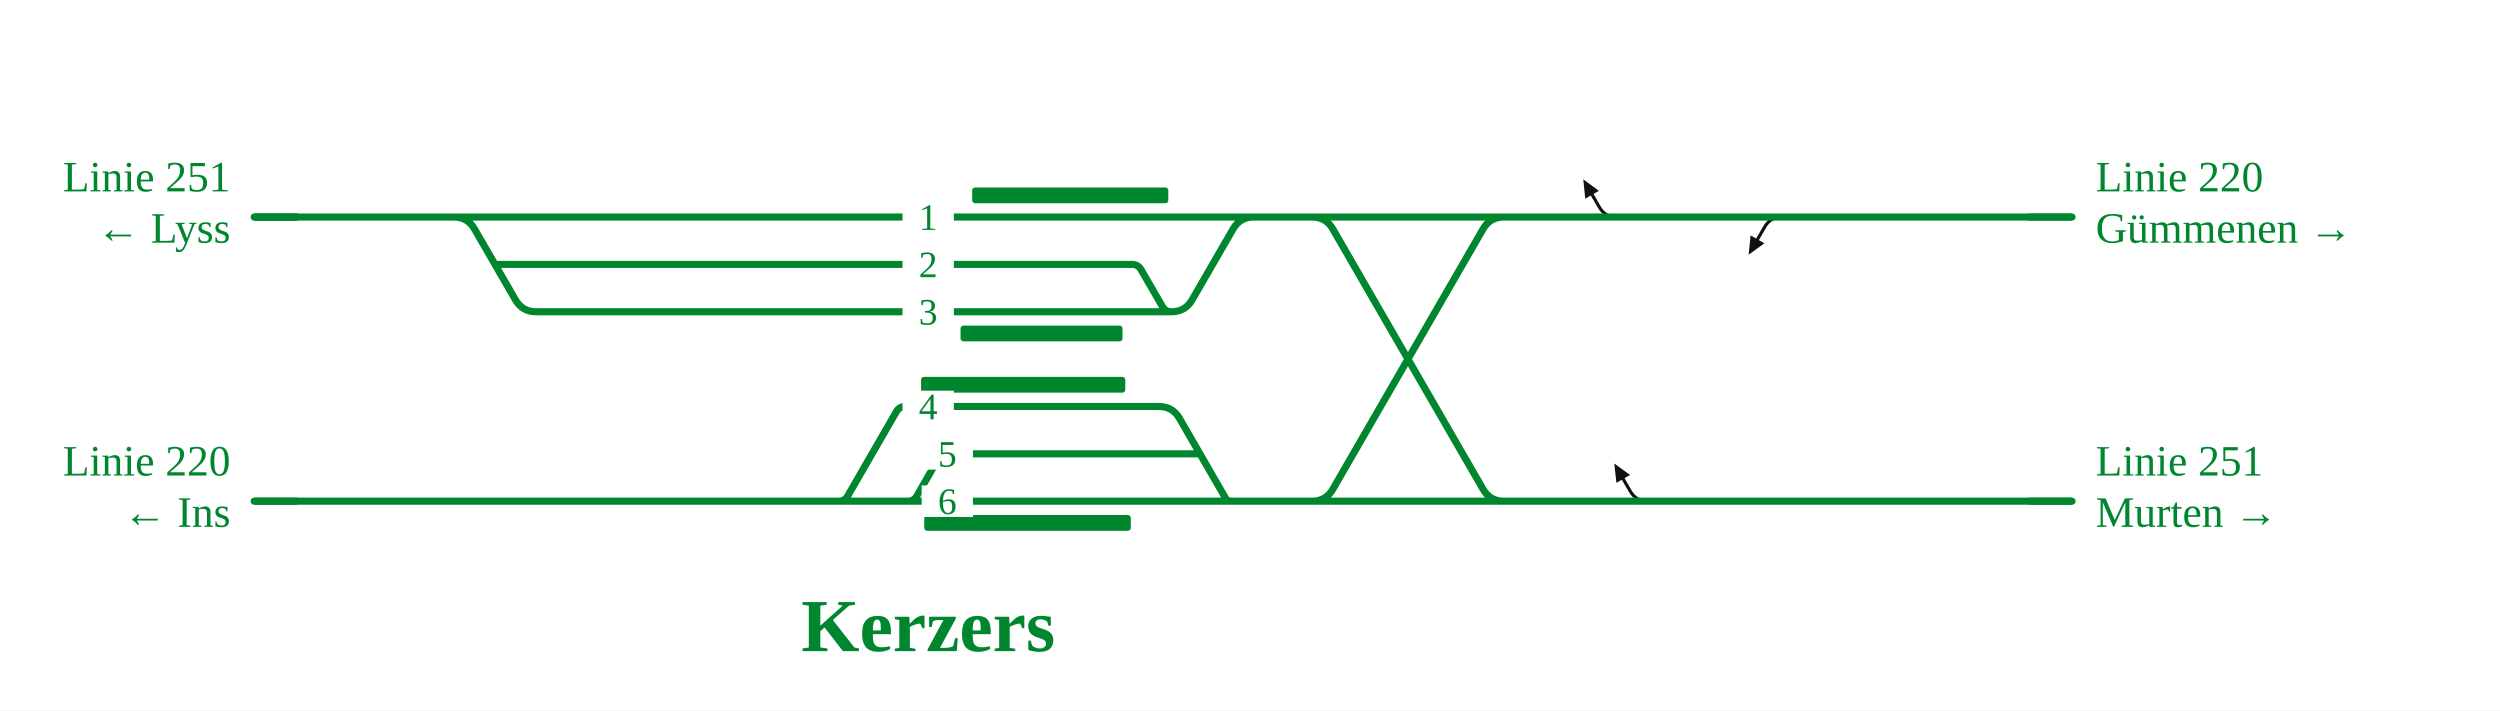
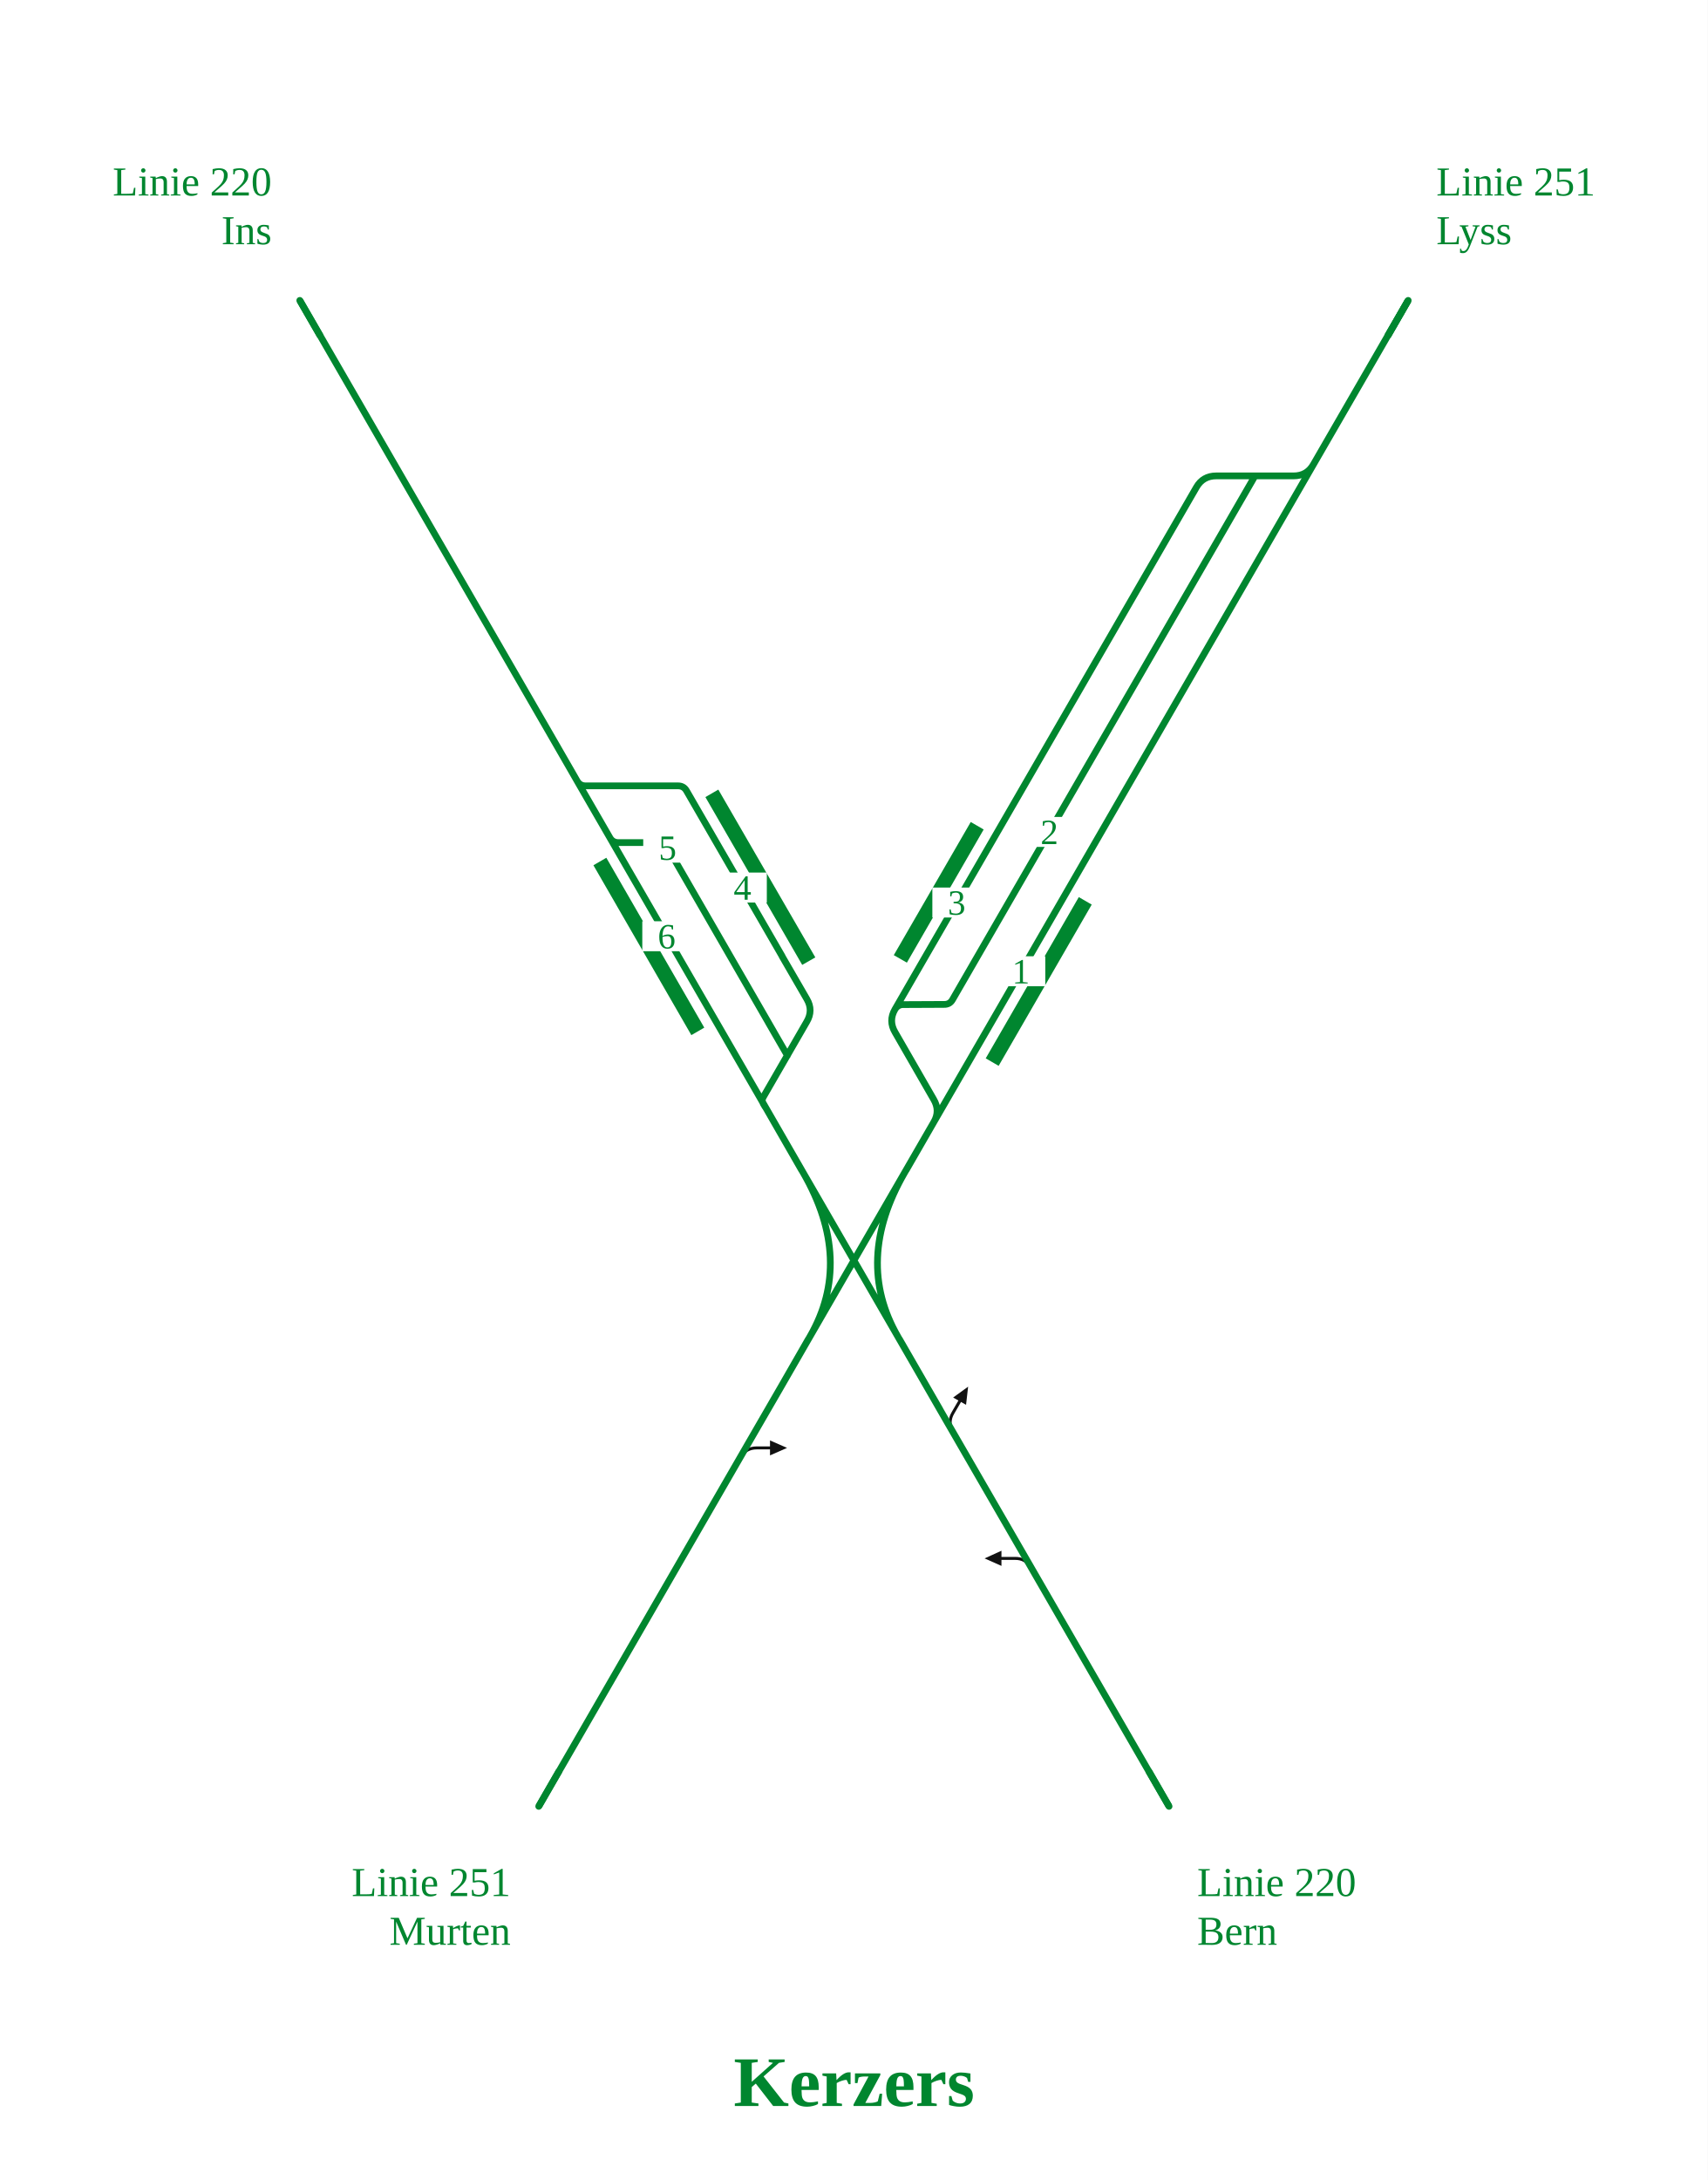
- <svg xmlns="http://www.w3.org/2000/svg" viewBox="0 0 1267 360" width="1267" height="360" font-family="Fira Sans, Source Sans 3, Helvetica, Arial, sans-serif">
-   <rect width="100%" height="100%" fill="#fff" />
+ <svg xmlns="http://www.w3.org/2000/svg" viewBox="-456 -673 912 1164" width="912" height="1164" font-family="Fira Sans, Source Sans 3, Helvetica, Arial, sans-serif">
+   <rect x="-456" y="-673" width="912" height="1164" fill="#fff" />
  <g fill="none" stroke-linecap="round" stroke-linejoin="round">
-     <path d="M903.1,110.0Q897.2,110.0 894.3,115.1L890.7,121.3 M819.3,110.0Q813.4,110.0 810.5,104.9L806.9,98.7 M835.0,254.0Q829.1,254.0 826.2,248.9L822.6,242.7" stroke="#111" stroke-width="1.6" />
-     <path d="M399.8,254.0H421.9 M128.8,254.0H351.2 M621.6,254.0H791.6 M460.1,254.0H460.1Q463.1,254.0 464.7,251.3L475.4,232.7Q477.0,230.0 480.1,230.0H480.1M480.1,230.0H593.8 M425.1,254.0H425.1Q428.1,254.0 429.6,251.4L454.3,208.6Q455.8,206.0 458.8,206.0H458.8M458.8,206.0H560.9 M635.4,110.0H761.3M761.3,110.0L775.3,110.0M775.3,110.0H813.4 M466.6,158.0H563.7 M271.7,158.0H466.6 M250.8,134.0H573.7M573.7,134.0H573.7Q576.8,134.0 578.3,136.7L589.1,155.3Q590.6,158.0 593.7,158.0H593.7 M460.1,254.0H561.5 M421.9,254.0H425.1 M230.0,110.0H565.0 M128.8,110.0H230.0Q237.0,110.0 240.5,116.1L261.2,151.9Q264.7,158.0 271.7,158.0H271.7 M425.1,254.0H460.1 M791.6,254.0H829.1 M813.4,110.0H897.2 M897.2,110.0H1050.1 M829.1,254.0H1050.1 M351.2,254.0H399.8 M565.0,110.0H635.4 M593.7,158.0H593.7Q600.7,158.0 604.2,151.9L624.9,116.1Q628.4,110.0 635.4,110.0H635.4 M563.7,158.0H593.7 M561.5,254.0H621.6 M621.6,254.0L665.0,254.0Q672.0,254.0 675.5,247.9L751.6,116.1Q755.1,110.0 762.1,110.0L805.4,110.0 M635.4,110.0L665.0,110.0Q672.0,110.0 675.5,116.1L751.6,247.9Q755.1,254.0 762.1,254.0L791.6,254.0 M561.0,206.0L587.3,206.0Q594.3,206.0 597.8,212.1L621.0,252.3Q622.0,254.0 624.0,254.0L626.0,254.0 M588.0,230.0L608.2,230.0" stroke="#00862f" stroke-width="3.6" />
+     <path d="M94.8,164.2Q91.8,159.0 86.0,159.1L78.8,159.1M52.9,91.6Q49.9,86.5 52.9,81.4L56.5,75.2M-60.7,105.2Q-57.8,100.1 -51.9,100.1L-44.7,100.1" stroke="#111" stroke-width="1.6" />
+     <path d="M-160.4,-277.9L-149.4,-258.8M-295.9,-512.6L-184.7,-320.0M-49.5,-85.8L-27.1,-46.9M-23.5,40.7L-39.0,67.6M-130.3,-225.7L-130.3,-225.7Q-128.8,-223.1 -125.7,-223.1L-104.2,-223.1Q-101.1,-223.1 -99.5,-220.4L-99.5,-220.4L-42.7,-121.9M-147.8,-256.0L-147.8,-256.0Q-146.3,-253.4 -143.3,-253.4L-93.9,-253.4Q-90.9,-253.4 -89.4,-250.8L-89.4,-250.8L-38.3,-162.4M42.7,-73.9L27.1,-46.9M23.5,40.7L23.9,41.4L30.9,53.5L49.9,86.5M85.5,-244.1L36.9,-160.0M182.9,-412.8L85.5,-244.1M214.2,-418.9L52.7,-139.3L52.7,-139.3Q51.2,-136.6 48.1,-136.7L26.6,-136.6Q23.5,-136.7 21.9,-134.0L21.9,-134.0M-130.3,-225.7L-79.6,-137.9M-149.4,-258.8L-147.8,-256.0M245.4,-425.0L77.9,-134.8M296.0,-512.6L245.4,-425.0Q241.9,-418.9 234.8,-418.9L193.5,-418.9Q186.4,-418.9 182.9,-412.8L182.9,-412.8M-147.8,-256.0L-130.3,-225.7M-39.0,67.6L-57.8,100.1M49.9,86.5L91.8,159.0L168.3,291.5M-57.8,100.1L-168.3,291.5M-184.7,-320.0L-160.4,-277.9M77.9,-134.8L42.7,-73.9M21.9,-134.0L21.9,-134.0Q18.4,-127.9 22.0,-121.8L42.6,-86.0Q46.2,-79.9 42.7,-73.9L42.7,-73.9M36.9,-160.0L21.9,-134.0M-79.6,-137.9L-49.5,-85.8L-27.9,-48.2M24.3,42.0L45.9,79.5M42.7,-73.9L27.9,-48.2M-24.3,42.0L-39.0,67.6M-38.3,-162.3L-25.1,-139.5Q-21.6,-133.5 -25.2,-127.4L-48.4,-87.2Q-49.4,-85.5 -48.4,-83.7L-47.4,-82.0M-45.6,-126.9L-35.5,-109.4 M-27.1,-46.9L0,0 M27.1,-46.9L0,0 M23.5,40.7L0,0 M-23.5,40.7L0,0 M-27.1,-46.9Q0,0 -23.5,40.7 M27.1,-46.9Q0,0 23.5,40.7" stroke="#00862f" stroke-width="3.6" />
  </g>
-   <rect x="492.7" y="95.0" width="99.4" height="8" rx="1.5" fill="#00862f" />
-   <rect x="486.8" y="165.0" width="82.1" height="8" rx="1.5" fill="#00862f" />
-   <rect x="466.8" y="191.0" width="103.5" height="8" rx="1.5" fill="#00862f" />
-   <rect x="468.4" y="261.0" width="104.7" height="8" rx="1.5" fill="#00862f" />
-   <path d="M886.2,129.1L887.2,119.3L894.2,123.3Z" fill="#111" />
-   <path d="M802.4,90.9L810.3,96.7L803.4,100.7Z" fill="#111" />
-   <path d="M818.1,234.9L826.1,240.7L819.2,244.7Z" fill="#111" />
-   <rect x="467.1" y="246.0" width="26" height="16" fill="#fff" />
-   <text x="480.1" y="260.5" font-size="19" text-anchor="middle" fill="#00862f">6</text>
-   <rect x="467.1" y="222.0" width="26" height="16" fill="#fff" />
-   <text x="480.1" y="236.5" font-size="19" text-anchor="middle" fill="#00862f">5</text>
-   <rect x="457.4" y="198.0" width="26" height="16" fill="#fff" />
-   <text x="470.4" y="212.5" font-size="19" text-anchor="middle" fill="#00862f">4</text>
-   <rect x="457.4" y="150.0" width="26" height="16" fill="#fff" />
-   <text x="470.4" y="164.5" font-size="19" text-anchor="middle" fill="#00862f">3</text>
-   <rect x="457.4" y="126.0" width="26" height="16" fill="#fff" />
-   <text x="470.4" y="140.5" font-size="19" text-anchor="middle" fill="#00862f">2</text>
-   <rect x="457.4" y="102.0" width="26" height="16" fill="#fff" />
-   <text x="470.4" y="116.5" font-size="19" text-anchor="middle" fill="#00862f">1</text>
-   <path d="M150.8,254.0H128.8" stroke="#00862f" stroke-width="3.6" fill="none" />
-   <path d="M150.8,110.0H128.8" stroke="#00862f" stroke-width="3.6" fill="none" />
-   <path d="M150.8,110.0H128.8" stroke="#00862f" stroke-width="3.6" fill="none" />
-   <path d="M1028.1,110.0H1050.1" stroke="#00862f" stroke-width="3.6" fill="none" />
-   <path d="M1028.1,254.0H1050.1" stroke="#00862f" stroke-width="3.6" fill="none" />
-   <text x="116.8" y="241.0" font-size="22" text-anchor="end" fill="#00862f">Linie 220</text>
-   <text x="116.8" y="267.0" font-size="22" text-anchor="end" fill="#00862f">← Ins</text>
-   <text x="116.8" y="97.0" font-size="22" text-anchor="end" fill="#00862f">Linie 251</text>
-   <text x="116.8" y="123.0" font-size="22" text-anchor="end" fill="#00862f">← Lyss</text>
-   <text x="1062.1" y="97.0" font-size="22" text-anchor="start" fill="#00862f">Linie 220</text>
-   <text x="1062.1" y="123.0" font-size="22" text-anchor="start" fill="#00862f">Gümmenen →</text>
-   <text x="1062.1" y="241.0" font-size="22" text-anchor="start" fill="#00862f">Linie 251</text>
-   <text x="1062.1" y="267.0" font-size="22" text-anchor="start" fill="#00862f">Murten →</text>
-   <text x="470.4" y="330.0" font-size="38" font-weight="700" text-anchor="middle" fill="#00862f">Kerzers</text>
+   <path d="M127.0,-190.0L77.3,-103.9L70.4,-107.9L120.1,-194.0Z" fill="#00862f" />
+   <path d="M69.3,-230.1L28.3,-159.0L21.3,-163.0L62.4,-234.1Z" fill="#00862f" />
+   <path d="M-72.4,-251.4L-20.6,-161.8L-27.6,-157.8L-79.3,-247.4Z" fill="#00862f" />
+   <path d="M-132.2,-215.0L-79.9,-124.3L-86.8,-120.3L-139.1,-211.0Z" fill="#00862f" />
+   <path d="M69.8,159.1L78.8,155.0L78.8,163.1" fill="#111" />
+   <path d="M61.0,67.4L59.9,77.1L53.0,73.2" fill="#111" />
+   <path d="M-35.7,100.1L-44.8,104.1L-44.8,96.1" fill="#111" />
+   <rect x="-113.0" y="-181.1" width="26" height="16" fill="#fff" />
+   <text x="-100.0" y="-166.6" font-size="19" text-anchor="middle" fill="#00862f">6</text>
+   <rect x="-112.5" y="-228.4" width="26" height="16" fill="#fff" />
+   <text x="-99.5" y="-213.9" font-size="19" text-anchor="middle" fill="#00862f">5</text>
+   <rect x="-72.5" y="-207.1" width="26" height="16" fill="#fff" />
+   <text x="-59.5" y="-192.6" font-size="19" text-anchor="middle" fill="#00862f">4</text>
+   <rect x="41.9" y="-199.1" width="26" height="16" fill="#fff" />
+   <text x="54.9" y="-184.6" font-size="19" text-anchor="middle" fill="#00862f">3</text>
+   <rect x="91.4" y="-236.8" width="26" height="16" fill="#fff" />
+   <text x="104.4" y="-222.3" font-size="19" text-anchor="middle" fill="#00862f">2</text>
+   <rect x="76.2" y="-162.4" width="26" height="16" fill="#fff" />
+   <text x="89.2" y="-147.9" font-size="19" text-anchor="middle" fill="#00862f">1</text>
+   <path d="M-284.9,-493.5L-295.9,-512.6" stroke="#00862f" stroke-width="3.6" fill="none" />
+   <path d="M285.0,-493.5L296.0,-512.6" stroke="#00862f" stroke-width="3.6" fill="none" />
+   <path d="M285.0,-493.5L296.0,-512.6" stroke="#00862f" stroke-width="3.6" fill="none" />
+   <path d="M157.3,272.4L168.3,291.5" stroke="#00862f" stroke-width="3.6" fill="none" />
+   <path d="M-157.3,272.4L-168.3,291.5" stroke="#00862f" stroke-width="3.6" fill="none" />
+   <text x="-310.9" y="-568.6" font-size="22" text-anchor="end" fill="#00862f">Linie 220</text>
+   <text x="-310.9" y="-542.6" font-size="22" text-anchor="end" fill="#00862f">Ins</text>
+   <text x="311.0" y="-568.6" font-size="22" text-anchor="start" fill="#00862f">Linie 251</text>
+   <text x="311.0" y="-542.6" font-size="22" text-anchor="start" fill="#00862f">Lyss</text>
+   <text x="183.3" y="339.4" font-size="22" text-anchor="start" fill="#00862f">Linie 220</text>
+   <text x="183.3" y="365.4" font-size="22" text-anchor="start" fill="#00862f">Bern</text>
+   <text x="-183.3" y="339.4" font-size="22" text-anchor="end" fill="#00862f">Linie 251</text>
+   <text x="-183.3" y="365.4" font-size="22" text-anchor="end" fill="#00862f">Murten</text>
+   <text x="0.1" y="451.5" font-size="38" font-weight="700" text-anchor="middle" fill="#00862f">Kerzers</text>
</svg>
